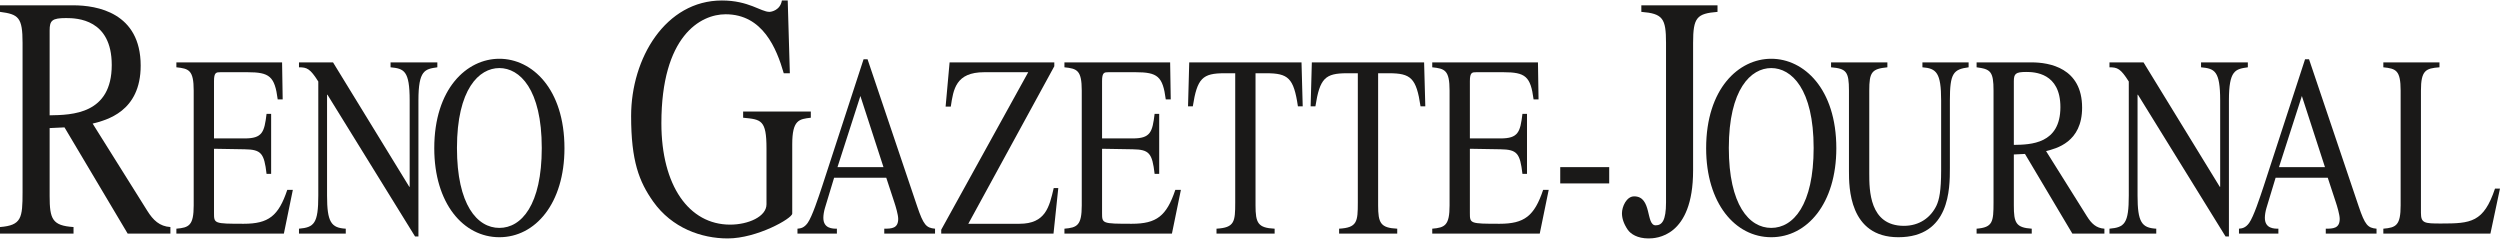
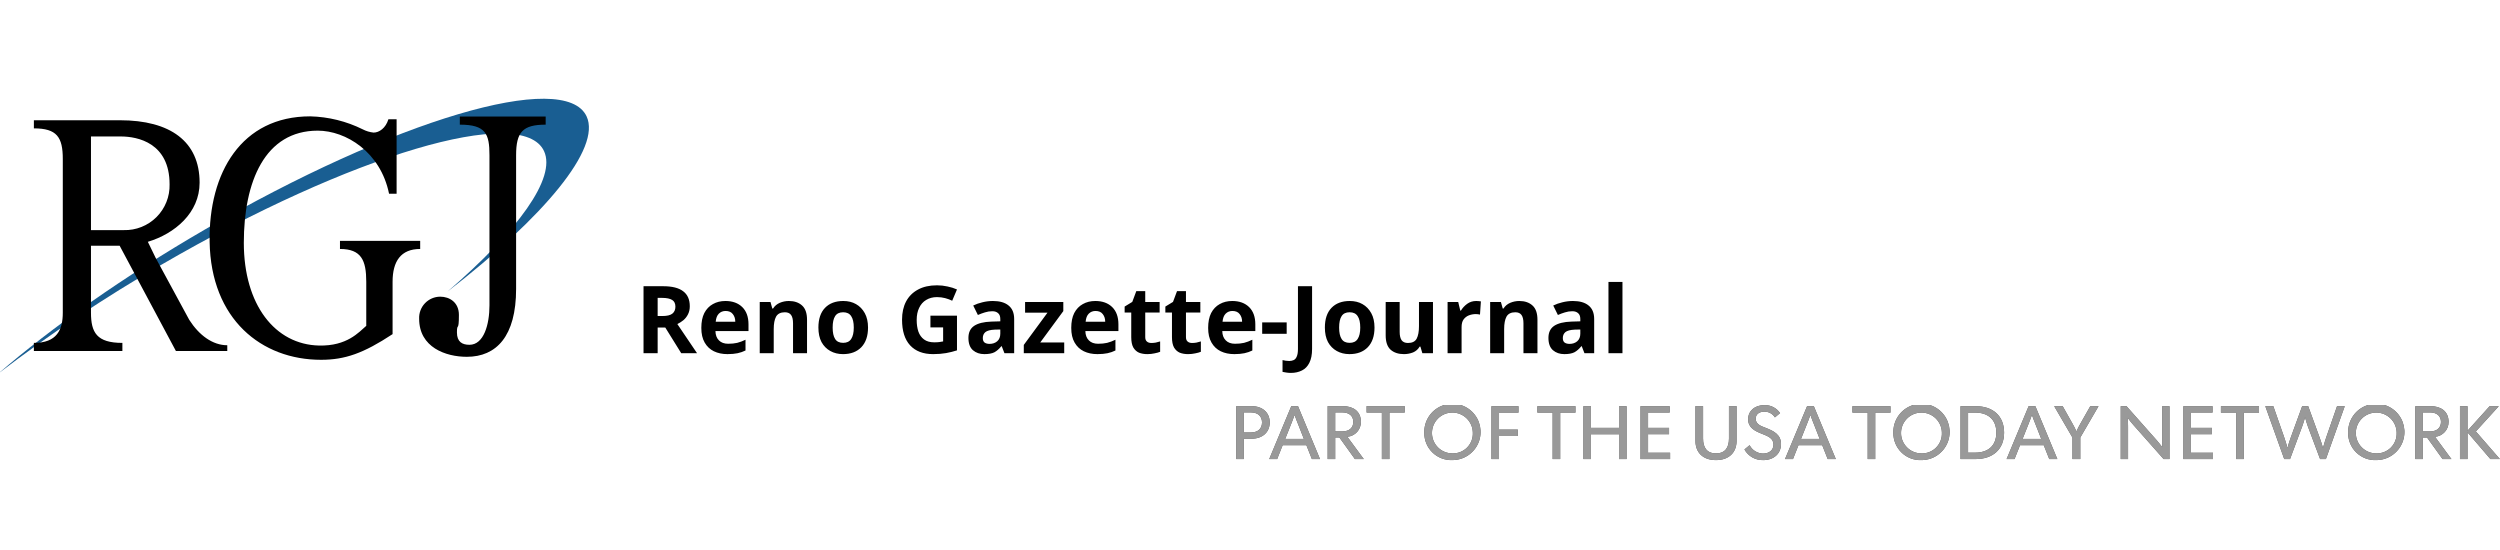
- <svg xmlns="http://www.w3.org/2000/svg" width="713px" height="68px" viewBox="0 0 713 68" version="1.1">
-   <defs />
-   <g id="Page-1" stroke="none" stroke-width="1" fill="none" fill-rule="evenodd">
-     <g id="Reno_GazetteJournal" fill="#1A1918">
-       <path d="M14.156,8.693 C14.156,5.842 14.838,5.153 18.849,5.153 C21.953,5.153 31.87,5.448 31.87,18.53 C31.87,32.593 20.516,32.79 14.156,32.888 L14.156,8.693 L14.156,8.693 Z M48.6,64.753 C45.497,64.558 43.68,62.788 42.015,60.132 L26.42,35.249 C30.281,34.265 40.122,31.903 40.122,18.726 C40.122,3.579 27.631,1.516 20.894,1.516 L0,1.516 L0,3.384 C5.299,4.071 6.435,4.958 6.435,12.235 L6.435,54.821 C6.435,62.196 6.132,64.263 0,64.753 L0,66.623 L20.97,66.623 L20.97,64.753 C14.913,64.36 14.156,62.492 14.156,55.903 L14.156,36.528 L18.395,36.33 L36.412,66.623 L48.6,66.623 L48.6,64.753 L48.6,64.753 Z" id="Fill-1" />
-       <path d="M83.517,54.157 L81.928,54.157 C79.429,61.606 76.591,63.82 69.493,63.82 C61.034,63.82 61.034,63.747 61.034,60.722 L61.034,42.429 L69.776,42.575 C74.49,42.649 75.342,43.681 76.023,49.585 L77.328,49.585 L77.328,32.47 L76.023,32.47 C75.398,37.707 74.83,39.478 69.776,39.478 L61.034,39.478 L61.034,23.103 C61.034,20.595 61.715,20.595 62.908,20.595 L70.572,20.595 C76.874,20.595 78.351,21.774 79.202,28.339 L80.621,28.339 L80.45,17.792 L50.303,17.792 L50.303,19.194 C53.88,19.563 55.242,20.005 55.242,25.832 L55.242,58.583 C55.242,64.263 53.936,64.927 50.303,65.222 L50.303,66.623 L80.962,66.623 L83.517,54.157" id="Fill-2" />
-       <path d="M124.729,17.792 L111.387,17.792 L111.387,19.194 C115.248,19.563 116.837,20.151 116.837,28.635 L116.837,53.271 L116.724,53.271 L94.98,17.792 L85.27,17.792 L85.27,19.194 C87.542,19.194 88.45,19.563 90.777,23.249 L90.777,55.78 C90.777,63.747 89.585,64.853 85.27,65.222 L85.27,66.623 L98.612,66.623 L98.612,65.222 C94.468,64.999 93.275,63.376 93.275,55.78 L93.275,27.011 L93.389,27.011 L118.37,67.434 L119.336,67.434 L119.336,28.635 C119.336,20.005 121.152,19.709 124.729,19.194 L124.729,17.792" id="Fill-3" />
-       <path d="M142.418,64.999 C136.116,64.999 130.325,58.435 130.325,42.206 C130.325,25.39 136.627,19.413 142.418,19.413 C148.209,19.413 154.512,25.39 154.512,42.206 C154.512,58.435 148.721,64.999 142.418,64.999 L142.418,64.999 Z M142.418,67.655 C152.695,67.655 160.984,57.993 160.984,42.28 C160.984,25.314 151.729,16.76 142.418,16.76 C133.106,16.76 123.853,25.314 123.853,42.28 C123.853,57.993 132.142,67.655 142.418,67.655 L142.418,67.655 Z" id="Fill-4" />
-       <path d="M231.245,31.806 L211.941,31.806 L211.941,33.576 C217.089,34.069 218.604,34.167 218.604,42.331 L218.604,58.264 C218.604,61.804 213.38,64.064 208.232,64.064 C196.499,64.064 188.626,52.951 188.626,35.151 C188.626,10.269 199.754,4.071 206.946,4.071 C217.543,4.071 221.479,13.808 223.524,20.891 L225.265,20.891 L224.659,0.139 L222.994,0.139 C222.539,2.893 220.042,3.384 219.437,3.384 C217.013,3.384 213.531,0.139 205.885,0.139 C189.837,0.139 179.995,16.562 179.995,33.085 C179.995,45.969 182.267,51.773 186.279,57.476 C191.654,65.048 200.057,68 207.552,68 C215.878,68 225.946,62.294 225.946,60.917 L225.946,41.149 C225.946,34.167 227.915,33.97 231.245,33.576 L231.245,31.806" id="Fill-5" />
-       <path d="M238.852,47.665 L245.381,27.38 L251.967,47.665 L238.852,47.665 L238.852,47.665 Z M266.673,65.222 C264.174,64.999 263.379,64.188 261.563,58.804 L247.425,16.906 L246.289,16.906 L234.48,53.124 C233.401,56.369 231.642,61.755 230.336,63.599 C229.314,64.999 228.349,65.149 227.439,65.222 L227.439,66.623 L238.682,66.623 L238.682,65.222 C237.489,65.222 234.82,65.222 234.82,62.124 C234.82,61.313 234.99,60.278 235.274,59.321 L237.887,50.691 L252.762,50.691 L255.089,57.771 C255.43,58.804 256.168,61.237 256.168,62.419 C256.168,65.149 254.295,65.222 252.193,65.222 L252.193,66.623 L266.673,66.623 L266.673,65.222 L266.673,65.222 Z" id="Fill-6" />
-       <path d="M300.518,53.64 C299.269,59.025 298.189,63.82 290.752,63.82 L276.161,63.82 L300.688,18.899 L300.688,17.792 L270.824,17.792 L269.688,30.405 L271.165,30.405 C271.902,25.464 272.584,20.595 280.702,20.595 L293.25,20.595 L268.438,65.517 L268.438,66.623 L300.46,66.623 L301.824,53.64 L300.518,53.64" id="Fill-7" />
-       <path d="M336.791,54.157 L335.2,54.157 C332.703,61.606 329.863,63.82 322.768,63.82 C314.307,63.82 314.307,63.747 314.307,60.722 L314.307,42.429 L323.051,42.575 C327.763,42.649 328.614,43.681 329.296,49.585 L330.602,49.585 L330.602,32.47 L329.296,32.47 C328.671,37.707 328.104,39.478 323.051,39.478 L314.307,39.478 L314.307,23.103 C314.307,20.595 314.988,20.595 316.181,20.595 L323.846,20.595 C330.147,20.595 331.624,21.774 332.476,28.339 L333.896,28.339 L333.725,17.792 L303.577,17.792 L303.577,19.194 C307.153,19.563 308.516,20.005 308.516,25.832 L308.516,58.583 C308.516,64.263 307.21,64.927 303.577,65.222 L303.577,66.623 L334.236,66.623 L336.791,54.157" id="Fill-8" />
-       <path d="M363.525,65.222 C358.754,64.999 358.076,63.599 358.076,58.583 L358.076,20.891 L361.137,20.891 C367.387,20.891 368.975,22.216 370.166,30.331 L371.533,30.331 L371.191,17.792 L339.168,17.792 L338.827,30.331 L340.189,30.331 C341.439,22.292 342.973,20.891 349.218,20.891 L352.284,20.891 L352.284,57.771 C352.284,63.23 352.113,64.927 346.947,65.222 L346.947,66.623 L363.525,66.623 L363.525,65.222" id="Fill-9" />
-       <path d="M398.49,65.222 C393.721,64.999 393.041,63.599 393.041,58.583 L393.041,20.891 L396.107,20.891 C402.354,20.891 403.939,22.216 405.137,30.331 L406.498,30.331 L406.156,17.792 L374.135,17.792 L373.793,30.331 L375.156,30.331 C376.406,22.292 377.939,20.891 384.184,20.891 L387.25,20.891 L387.25,57.771 C387.25,63.23 387.08,64.927 381.914,65.222 L381.914,66.623 L398.49,66.623 L398.49,65.222" id="Fill-10" />
-       <path d="M441.689,54.157 L440.102,54.157 C437.602,61.606 434.766,63.82 427.67,63.82 C419.209,63.82 419.209,63.747 419.209,60.722 L419.209,42.429 L427.949,42.575 C432.666,42.649 433.516,43.681 434.199,49.585 L435.502,49.585 L435.502,32.47 L434.199,32.47 C433.574,37.707 433.002,39.478 427.949,39.478 L419.209,39.478 L419.209,23.103 C419.209,20.595 419.887,20.595 421.078,20.595 L428.744,20.595 C435.049,20.595 436.523,21.774 437.377,28.339 L438.793,28.339 L438.627,17.792 L408.477,17.792 L408.477,19.194 C412.055,19.563 413.418,20.005 413.418,25.832 L413.418,58.583 C413.418,64.263 412.109,64.927 408.477,65.222 L408.477,66.623 L439.135,66.623 L441.689,54.157" id="Fill-11" />
-       <path d="M444.98,47.665 L458.945,47.665 L458.945,52.311 L444.98,52.311 L444.98,47.665 Z" id="Fill-12" />
-       <path d="M482.871,12.235 C482.871,4.958 483.93,3.874 489.834,3.384 L489.834,1.516 L468.109,1.516 L468.109,3.384 C474.242,3.874 475.15,5.251 475.15,12.235 L475.15,57.771 C475.15,62.886 474.014,64.263 472.197,64.263 C469.32,64.263 471.211,56.001 466.064,56.001 C463.867,56.001 462.582,58.952 462.582,60.819 C462.582,62.196 463.037,63.772 464.248,65.542 C465.082,66.721 466.973,68 470.15,68 C472.197,68 482.871,67.704 482.871,48.625 L482.871,12.235" id="Fill-13" />
-       <path d="M505.156,64.999 C498.852,64.999 493.061,58.435 493.061,42.206 C493.061,25.39 499.365,19.413 505.156,19.413 C510.947,19.413 517.25,25.39 517.25,42.206 C517.25,58.435 511.459,64.999 505.156,64.999 L505.156,64.999 Z M505.156,67.655 C515.434,67.655 523.721,57.993 523.721,42.28 C523.721,25.314 514.467,16.76 505.156,16.76 C495.844,16.76 486.592,25.314 486.592,42.28 C486.592,57.993 494.877,67.655 505.156,67.655 L505.156,67.655 Z" id="Fill-14" />
-       <path d="M561.449,17.792 L548.275,17.792 L548.275,19.194 C552.25,19.489 553.613,20.741 553.613,28.635 L553.613,48.552 C553.613,54.526 553.047,56.96 552.305,58.583 C550.658,62.05 547.422,64.409 542.992,64.409 C533.115,64.409 533.115,54.157 533.115,49.436 L533.115,25.832 C533.115,20.595 533.799,19.636 538.281,19.194 L538.281,17.792 L522.217,17.792 L522.217,19.194 C526.533,19.563 527.324,20.373 527.324,25.832 L527.324,48.845 C527.324,53.271 527.324,67.655 541.406,67.655 C556.107,67.655 556.107,53.788 556.107,47.888 L556.107,28.635 C556.107,20.891 557.074,19.782 561.449,19.194 L561.449,17.792" id="Fill-15" />
-       <path d="M574.346,23.176 C574.346,21.037 574.854,20.522 577.865,20.522 C580.189,20.522 587.627,20.741 587.627,30.554 C587.627,41.101 579.111,41.249 574.346,41.323 L574.346,23.176 L574.346,23.176 Z M600.176,65.222 C597.846,65.073 596.484,63.747 595.234,61.755 L583.539,43.093 C586.436,42.356 593.818,40.585 593.818,30.7 C593.818,19.341 584.447,17.792 579.398,17.792 L563.725,17.792 L563.725,19.194 C567.699,19.709 568.555,20.373 568.555,25.832 L568.555,57.771 C568.555,63.303 568.324,64.853 563.725,65.222 L563.725,66.623 L579.453,66.623 L579.453,65.222 C574.912,64.927 574.346,63.524 574.346,58.583 L574.346,44.052 L577.523,43.903 L591.035,66.623 L600.176,66.623 L600.176,65.222 L600.176,65.222 Z" id="Fill-16" />
-       <path d="M641.084,17.792 L627.738,17.792 L627.738,19.194 C631.602,19.563 633.193,20.151 633.193,28.635 L633.193,53.271 L633.076,53.271 L611.332,17.792 L601.621,17.792 L601.621,19.194 C603.896,19.194 604.805,19.563 607.129,23.249 L607.129,55.78 C607.129,63.747 605.938,64.853 601.621,65.222 L601.621,66.623 L614.965,66.623 L614.965,65.222 C610.82,64.999 609.629,63.376 609.629,55.78 L609.629,27.011 L609.74,27.011 L634.721,67.434 L635.688,67.434 L635.688,28.635 C635.688,20.005 637.504,19.709 641.084,19.194 L641.084,17.792" id="Fill-17" />
-       <path d="M649.965,47.665 L656.494,27.38 L663.08,47.665 L649.965,47.665 L649.965,47.665 Z M677.787,65.222 C675.287,64.999 674.492,64.188 672.68,58.804 L658.539,16.906 L657.402,16.906 L645.596,53.124 C644.516,56.369 642.758,61.755 641.449,63.599 C640.43,64.999 639.463,65.149 638.555,65.222 L638.555,66.623 L649.795,66.623 L649.795,65.222 C648.604,65.222 645.938,65.222 645.938,62.124 C645.938,61.313 646.107,60.278 646.391,59.321 L649.004,50.691 L663.877,50.691 L666.205,57.771 C666.547,58.804 667.285,61.237 667.285,62.419 C667.285,65.149 665.41,65.222 663.311,65.222 L663.311,66.623 L677.787,66.623 L677.787,65.222 L677.787,65.222 Z" id="Fill-18" />
-       <path d="M695.736,17.792 L679.727,17.792 L679.727,19.194 C683.301,19.563 684.662,20.005 684.662,25.832 L684.662,58.583 C684.662,64.263 683.359,64.927 679.727,65.222 L679.727,66.623 L710.268,66.623 L712.992,53.788 L711.576,53.788 C708.34,63.452 704.707,63.747 696.191,63.747 C691.479,63.747 690.453,63.671 690.453,60.722 L690.453,25.832 C690.453,20.005 691.875,19.489 695.736,19.194 L695.736,17.792" id="Fill-19" />
-     </g>
+ <svg xmlns="http://www.w3.org/2000/svg" id="Reno_newish" data-name="Reno newish" width="728" height="160" viewBox="0 0 728 160">
+   <defs>
+     <style>
+       @font-face {
+         font-family: 'Futura Today';
+         src: url('../../fonts/FuturaToday/FuturaTodayNormal.otf');
+         font-weight: normal;
+       }
+ 
+       .cls-1 {
+         fill: #195e92;
+       }
+ 
+       .cls-1, .cls-2, .cls-4 {
+         fill-rule: evenodd;
+       }
+ 
+       .cls-2, .cls-3, .cls-4 {
+         fill: #000;
+       }
+ 
+       .cls-3 {
+         font-size: 11.313px;
+         font-family: 'Futura Today';
+         font-weight: 600;
+       }
+ 
+       .cls-4 {
+         filter: url(#filter);
+       }
+     </style>
+     <filter id="filter" x="360" y="117.969" width="367.969" height="16" filterUnits="userSpaceOnUse">
+       <feFlood result="flood" flood-color="#999" />
+       <feComposite result="composite" operator="in" in2="SourceGraphic" />
+       <feBlend result="blend" in2="SourceGraphic" />
+     </filter>
+   </defs>
+   <g id="icon">
+     <path id="swoosh_copy" data-name="swoosh copy" class="cls-1" d="M-0.44,108.732c15.5-13.377,36.3-28.076,60-41.834,55.052-31.966,104.862-46.746,111.256-33.011,4.321,9.281-12.289,29.208-40.5,51.018,20.515-17.7,31.745-33.089,28.1-40.913C152.018,30.257,102.207,45.037,47.157,77A440.052,440.052,0,0,0-.44,108.732Z" />
+     <path id="RGJ_copy" data-name="RGJ copy" class="cls-2" d="M122.358,72.5V70.132H99V72.5c6.219,0,7.655,3.313,7.655,9.56V94.887c-2.2,1.893-5.608,5.912-13.736,5.736C80.1,100.345,71,88.778,71,70.7c0-17.794,6.124-32.654,21.528-32.654,8.133,0,18.275,6.152,20.763,18.362h2.2V34.733H113.1c-0.766,2.555-2.679,3.88-4.305,3.88a8.8,8.8,0,0,1-3.158-.946,36.421,36.421,0,0,0-15.308-3.786c-20,0-29.624,16.378-29.286,36.535C61.421,93,76.156,104.774,93.485,104.774c6.984,0,12.364-1.894,20.835-7.477V82.058C114.32,76.1,116.713,72.5,122.358,72.5ZM158.9,36.3V33.929h-25V36.3c7.558,0,8.632,2.671,8.632,8.9v43.75c0,5.49-1.626,11.453-5.836,11.453-2.105,0-3.636-.852-3.636-3.6,0-3.029.573,0.094,0.573-5.112,0-3.6-2.678-5.3-5.452-5.3a6.164,6.164,0,0,0-6.125,6.436c0,8.329,7.751,11.074,13.875,11.074,8.61,0,14.359-5.962,14.359-19.782V45.193C150.293,38.464,152.194,36.3,158.9,36.3ZM66.183,102.219H51.228L34.837,71.552H26.492v19.5c0,5.774,1.683,8.8,9.146,8.8v2.367H9.865V99.852c6.7,0,8.42-3.786,8.42-8.8V46.281c0-6.342-1.722-8.9-8.42-8.9V35.017H34.918c14.639,0,23.207,6.152,23.207,18.173,0,8.8-7.228,14.86-15.074,17.226l2.274,4.677,9.782,18.042c2.888,4.515,6.82,7.4,11.076,7.4v1.68Zm-16.8-48.556A13,13,0,0,1,36.028,67.009H26.492V39.738h8.675C40.143,39.738,49.381,41.643,49.381,53.663Z" />
  </g>
+   <text id="Reno_Gazette-Journal" data-name="Reno Gazette-Journal" class="cls-3" transform="translate(184.943 102.856) scale(2.415)">Reno Gazette-Journal</text>
+   <path id="USAT_Network" data-name="USAT Network" class="cls-4" d="M359.989,118.273h4.489c3.156,0,5.267,1.865,5.267,4.741s-2.155,4.735-5.267,4.735h-2.29v5.925h-2.2v-15.4Zm4.267,7.659c2.112,0,3.244-1.163,3.244-2.918,0-1.736-1.132-2.919-3.244-2.919h-2.068v5.837h2.068Zm11.768-7.659h1.955l6.4,15.4h-2.358l-1.6-4.035h-6.912l-1.6,4.035H369.6S375.244,120.162,376.024,118.273Zm3.665,9.544-1.488-3.794c-0.222-.572-1.179-2.942-1.2-3.139h-0.043c-0.022.2-.955,2.5-1.2,3.139l-1.51,3.794h5.443Zm6.924-9.544h4.51c2.91,0,5.178,1.5,5.178,4.563a4.293,4.293,0,0,1-3.955,4.346l4.778,6.492h-2.579l-4.51-6.276h-1.223v6.276h-2.2v-15.4Zm4.267,7.351c2.043,0,3.2-1.077,3.2-2.764s-1.157-2.765-3.2-2.765h-2.068v5.529h2.068Zm11.522-5.486h-4.445v-1.865h11.089v1.865H404.6v13.536h-2.2V120.138Zm12.347,5.838a8.2,8.2,0,1,1,8.2,8A7.862,7.862,0,0,1,414.749,125.976Zm14.133,0a5.946,5.946,0,1,0-5.955,6.053A5.772,5.772,0,0,0,428.882,125.976Zm5.433-7.7h7.867v1.865h-5.668V125.1H442v1.865h-5.49v6.713h-2.2v-15.4Zm17.815,1.865h-4.444v-1.865h11.088v1.865H454.33v13.536h-2.2V120.138Zm8.953-1.865h2.2v6.318h8.178v-6.318h2.2v15.4h-2.2v-7.218h-8.178v7.218h-2.2v-15.4Zm16.631,0h8.49v1.846h-6.29v4.472h6.11v1.846h-6.11v5.395h6.422v1.842h-8.622v-15.4Zm16,10.092V118.273h2.221v9.433c0,2.679,1.157,4.323,3.756,4.323,2.622,0,3.78-1.644,3.78-4.323v-9.433h2.221v10.092c0,3.38-2.2,5.616-6,5.616C495.865,133.981,493.71,131.745,493.71,128.365Zm14.274,2.524,1.491-1.25a4.52,4.52,0,0,0,3.911,2.433c1.709,0,3.044-.918,3.044-2.611,0-1.817-1.534-2.433-3.446-3.178-1.956-.769-3.933-1.736-3.933-4.193,0-2.432,1.912-4.12,4.712-4.12a5.248,5.248,0,0,1,4.579,2.322l-1.491,1.25a3.552,3.552,0,0,0-3.088-1.668c-1.512,0-2.511.769-2.511,2.063,0,1.6,1.554,2.13,2.911,2.654,2.2,0.856,4.466,1.889,4.466,4.716,0,2.679-2,4.674-5.2,4.674A6.064,6.064,0,0,1,507.984,130.889Zm18.241-12.616h1.956l6.4,15.4h-2.357l-1.6-4.035h-6.912l-1.6,4.035H519.8S525.446,120.162,526.225,118.273Zm3.665,9.544-1.487-3.794c-0.222-.572-1.179-2.942-1.2-3.139h-0.044c-0.022.2-.955,2.5-1.2,3.139l-1.51,3.794h5.443Zm13.978-7.679h-4.445v-1.865h11.088v1.865h-4.444v13.536h-2.2V120.138Zm7.469,5.838a8.2,8.2,0,1,1,8.2,8A7.861,7.861,0,0,1,551.337,125.976Zm14.132,0a5.945,5.945,0,1,0-5.954,6.053A5.772,5.772,0,0,0,565.469,125.976Zm5.434-7.7h4.423c4.977,0,8.265,2.808,8.265,7.7,0,4.87-3.312,7.7-8.265,7.7H570.9v-15.4Zm2.2,13.534h2.046c3.643,0,6.176-1.9,6.176-5.831s-2.533-5.838-6.176-5.838H573.1v11.669Zm17.637-13.534H592.7l6.4,15.4h-2.357l-1.6-4.035h-6.912l-1.6,4.035h-2.311S589.96,120.162,590.739,118.273Zm3.666,9.544-1.489-3.794c-0.221-.572-1.178-2.942-1.2-3.139h-0.044c-0.022.2-.955,2.5-1.2,3.139l-1.51,3.794h5.444Zm9.084-.419-5.312-9.125h2.467l2.889,5.135a22.887,22.887,0,0,1,1.11,2.192h0.022a23.153,23.153,0,0,1,1.113-2.192l2.91-5.135h2.4l-5.309,9.125v6.276h-2.289V127.4Zm14.062-9.125h1.687l8.846,9.982c0.266,0.288,1.422,1.711,1.534,1.932l0.044-.023c-0.044-.217-0.044-2-0.044-2.39v-9.5h2.134v15.4h-1.713l-8.845-9.983c-0.265-.283-1.422-1.711-1.532-1.928l-0.021.02c0.021,0.221.043,2,.043,2.394v9.5h-2.133v-15.4Zm18.253,0h8.487v1.846H638v4.472h6.113v1.846H638v5.395h6.422v1.842H635.8v-15.4Zm15.37,1.865h-4.445v-1.865h11.089v1.865h-4.445v13.536h-2.2V120.138Zm8.477-1.865h2.334l3.2,9.15c0.112,0.351.867,2.63,0.889,2.981h0.046a30.445,30.445,0,0,1,.933-2.981l3.334-9.15h1.756l3.332,9.15c0.133,0.351.91,2.63,0.935,2.981h0.044c0.044-.351.8-2.63,0.91-2.981l3.179-9.15h2.243l-5.49,15.4h-1.688l-3.6-9.607a25.578,25.578,0,0,1-.758-2.5h-0.044a25.693,25.693,0,0,1-.776,2.5l-3.578,9.607h-1.69Zm24.119,7.7a8.2,8.2,0,1,1,8.2,8A7.861,7.861,0,0,1,683.77,125.976Zm14.132,0a5.945,5.945,0,1,0-5.955,6.053A5.772,5.772,0,0,0,697.9,125.976Zm5.433-7.7h4.511c2.913,0,5.177,1.5,5.177,4.563a4.293,4.293,0,0,1-3.955,4.346l4.779,6.492h-2.579l-4.511-6.276h-1.222v6.276h-2.2v-15.4Zm4.267,7.351c2.044,0,3.2-1.077,3.2-2.764s-1.156-2.765-3.2-2.765h-2.067v5.529H707.6Zm8.736-7.351h2.2v7.154l6.444-7.154h2.666l-6.687,7.351,7,8.05h-2.754l-6.668-7.785v7.785h-2.2v-15.4Z" />
</svg>
